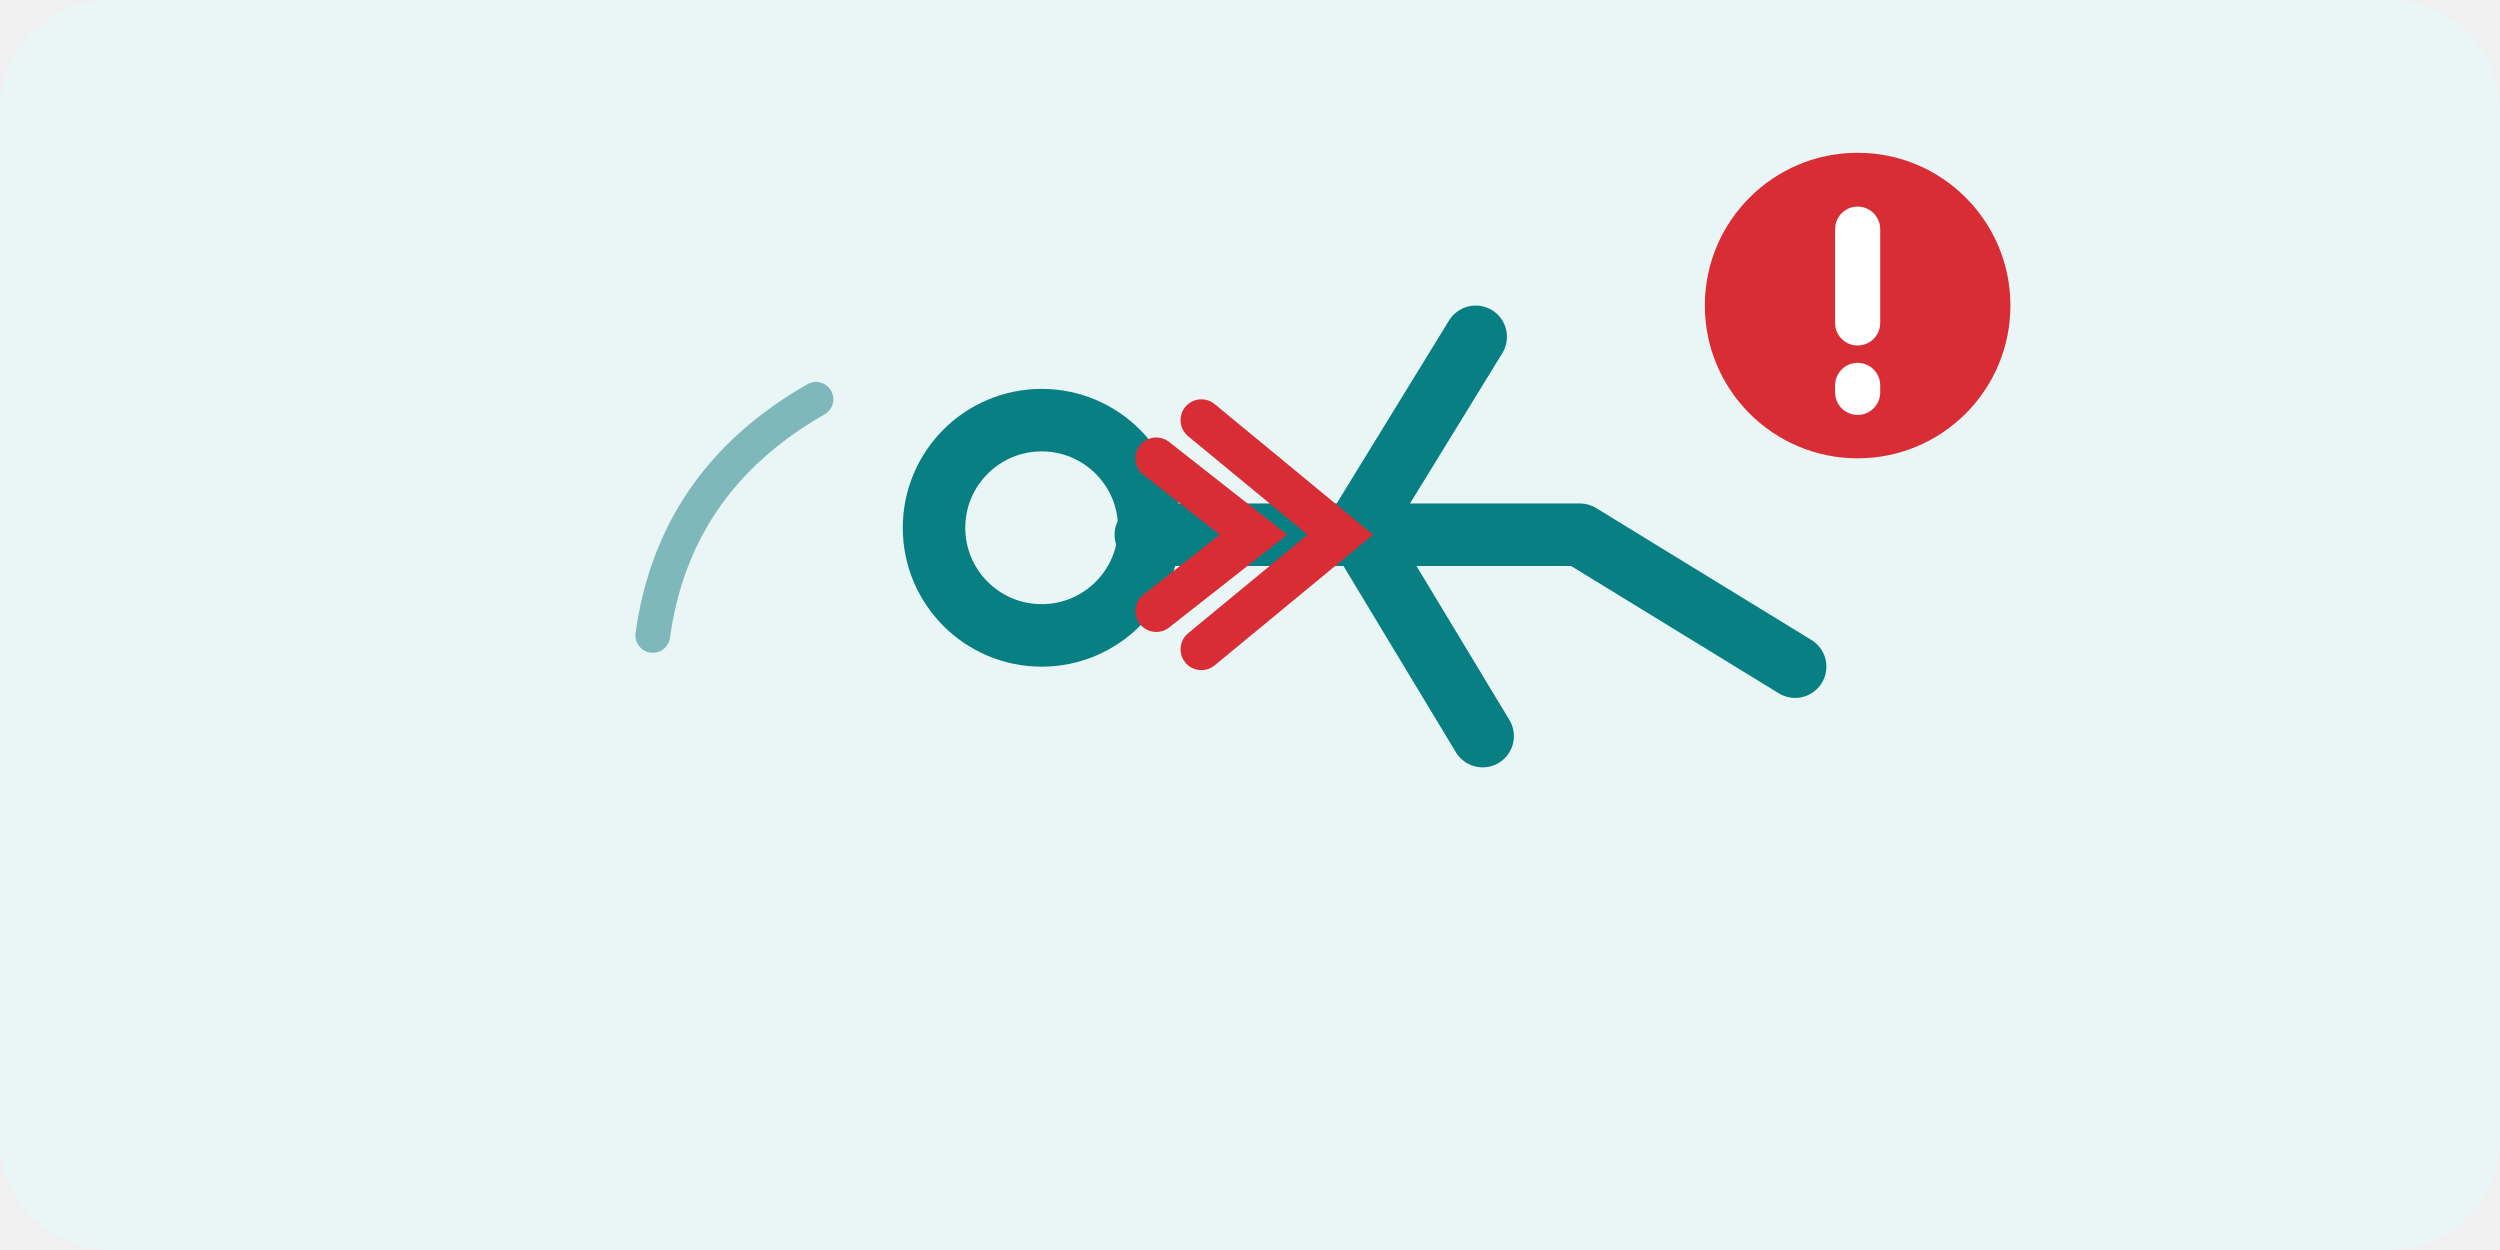
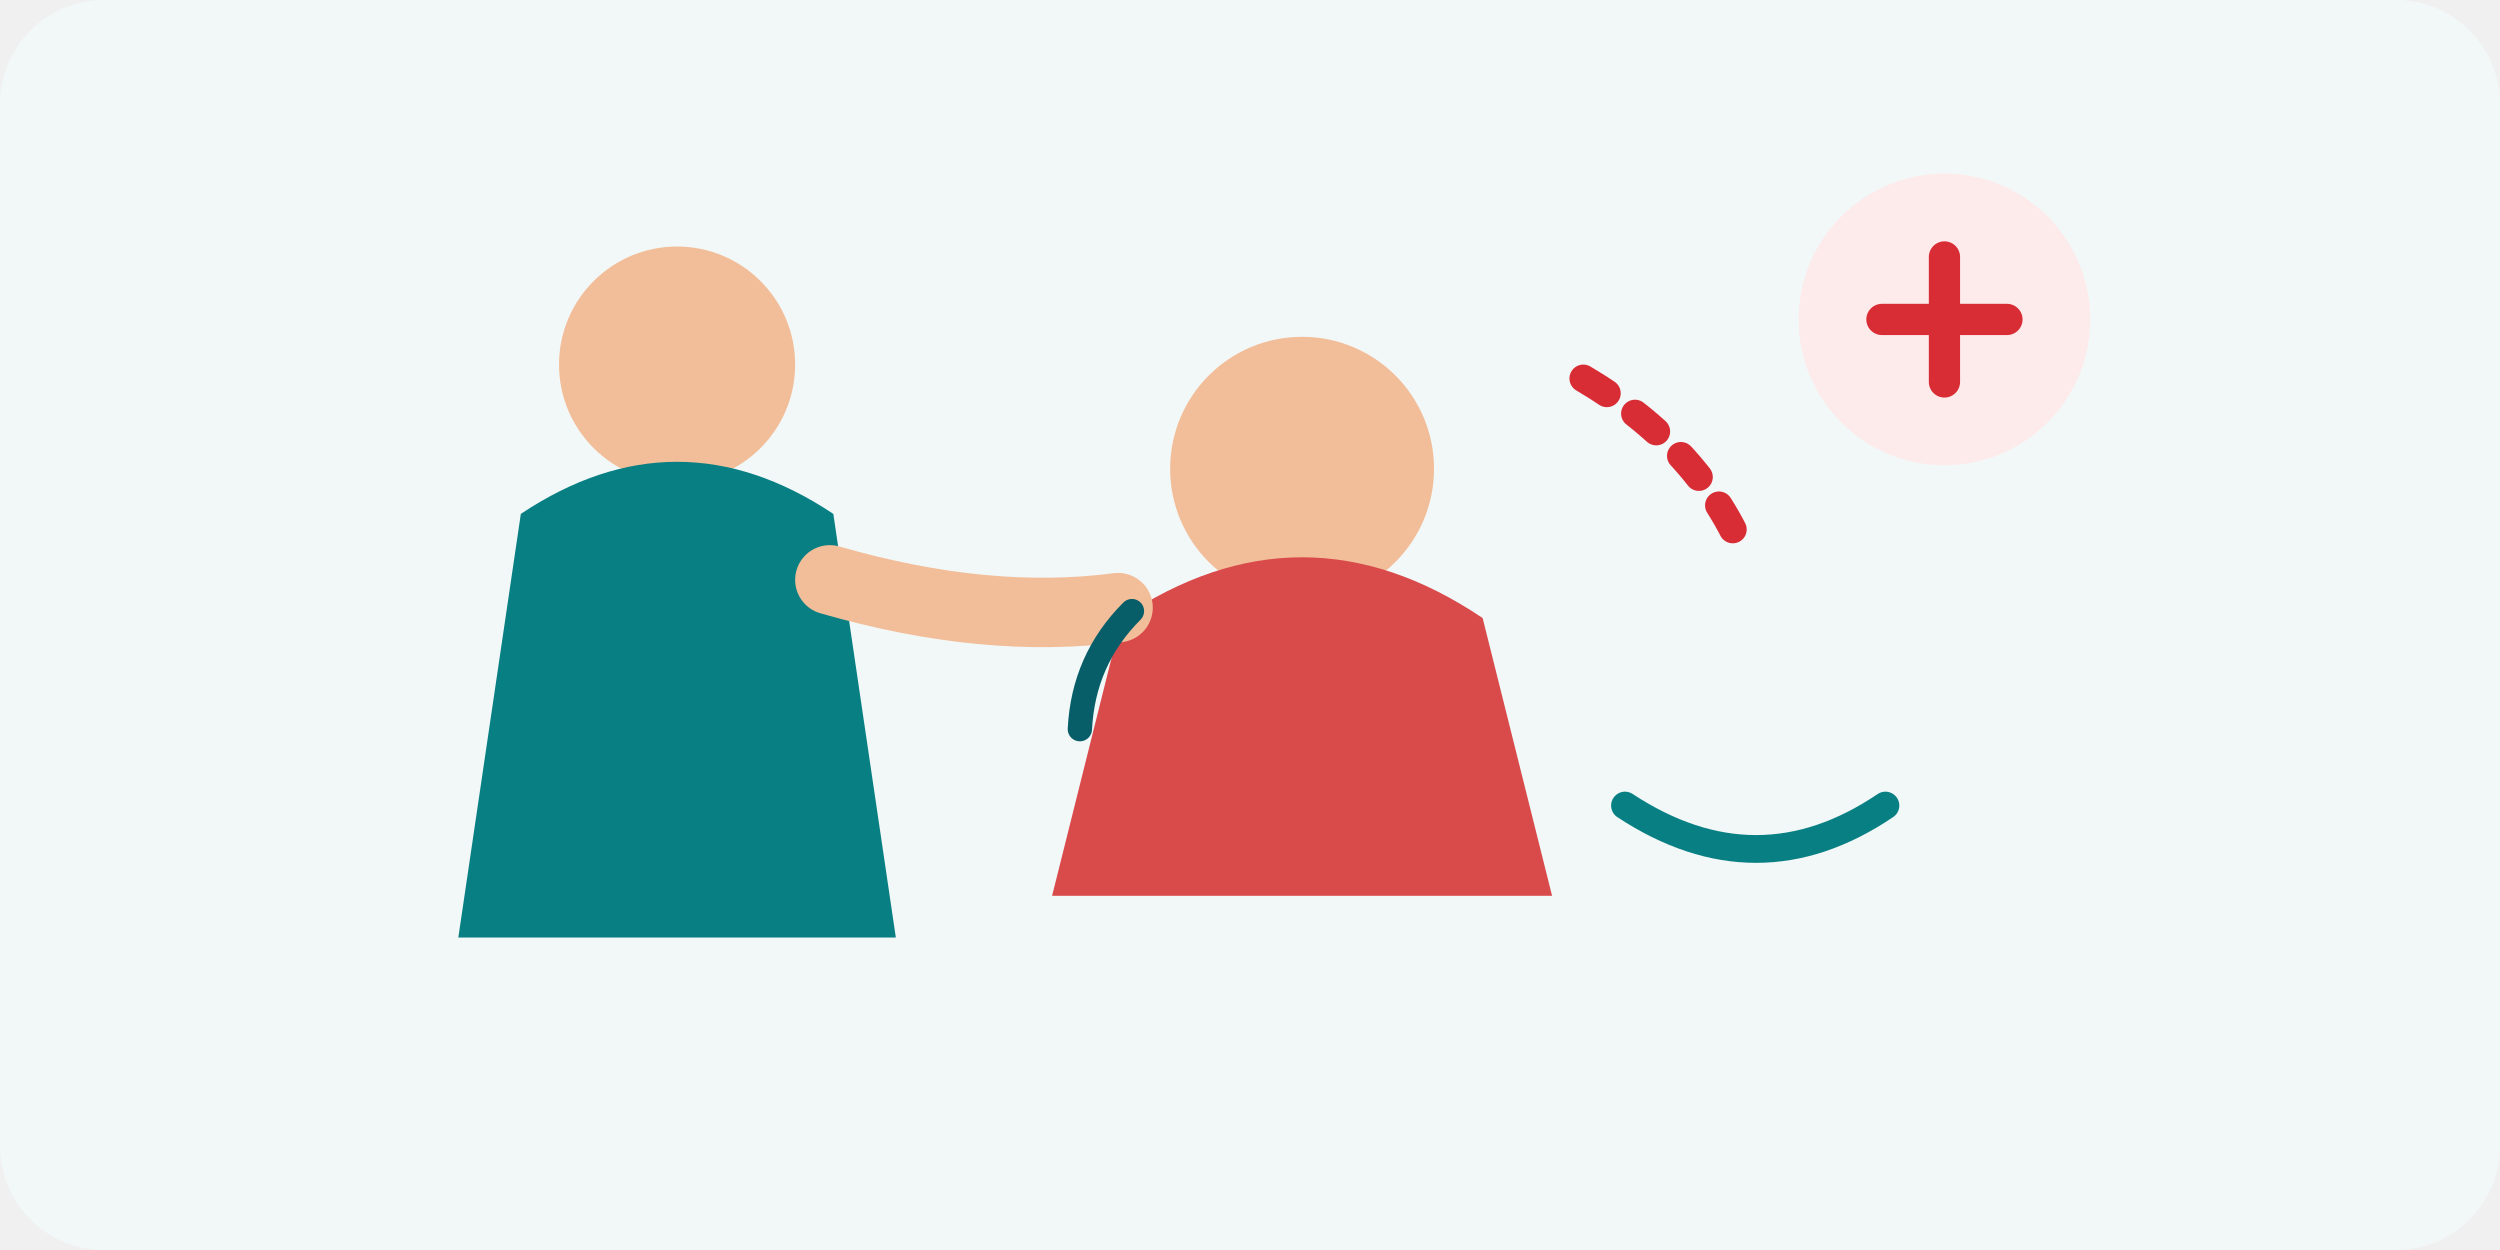
<svg xmlns="http://www.w3.org/2000/svg" viewBox="0 0 720 360">
-   <rect width="720" height="360" rx="32" fill="#EAF5F5" />
-   <g fill="none" stroke="#087F83" stroke-width="18" stroke-linecap="round" stroke-linejoin="round">
-     <circle cx="300" cy="152" r="31" />
-     <path d="M330 154h125M390 154l35-57M392 154l35 58M455 154l62 38" />
-   </g>
-   <g fill="none" stroke="#D92D36" stroke-width="12" stroke-linecap="round">
-     <path d="M333 132l28 22-28 22" />
-     <path d="M346 121l40 33-40 33" />
-   </g>
-   <circle cx="535" cy="88" r="44" fill="#D92D36" />
-   <path d="M535 66v27M535 111v2" stroke="white" stroke-width="13" stroke-linecap="round" />
-   <path d="M235 115c-28 16-43 39-47 68" fill="none" stroke="#7FB8BA" stroke-width="10" stroke-linecap="round" />
+   <rect width="720" height="360" rx="30" fill="#F2F8F8" />
+   <circle cx="375" cy="135" r="38" fill="#F2BE99" />
+   <path d="M323 178q52-35 104 0l20 80H303z" fill="#D94A4A" />
+   <circle cx="195" cy="105" r="34" fill="#F2BE99" />
+   <path d="M150 148q45-30 90 0l18 122H132z" fill="#087F83" />
+   <path d="M239 167q45 13 83 8" fill="none" stroke="#F2BE99" stroke-width="20" stroke-linecap="round" />
+   <path d="M326 176q-14 14-15 34" fill="none" stroke="#075E68" stroke-width="7" stroke-linecap="round" />
+   <path d="M456 109q34 20 47 52" fill="none" stroke="#D92D36" stroke-width="8" stroke-linecap="round" stroke-dasharray="8 10" />
+   <circle cx="560" cy="92" r="42" fill="#FDEBEC" />
+   <path d="M542 92h36M560 74v36" stroke="#D92D36" stroke-width="9" stroke-linecap="round" />
+   <path d="M468 232q38 25 75 0" fill="none" stroke="#087F83" stroke-width="8" stroke-linecap="round" />
</svg>
